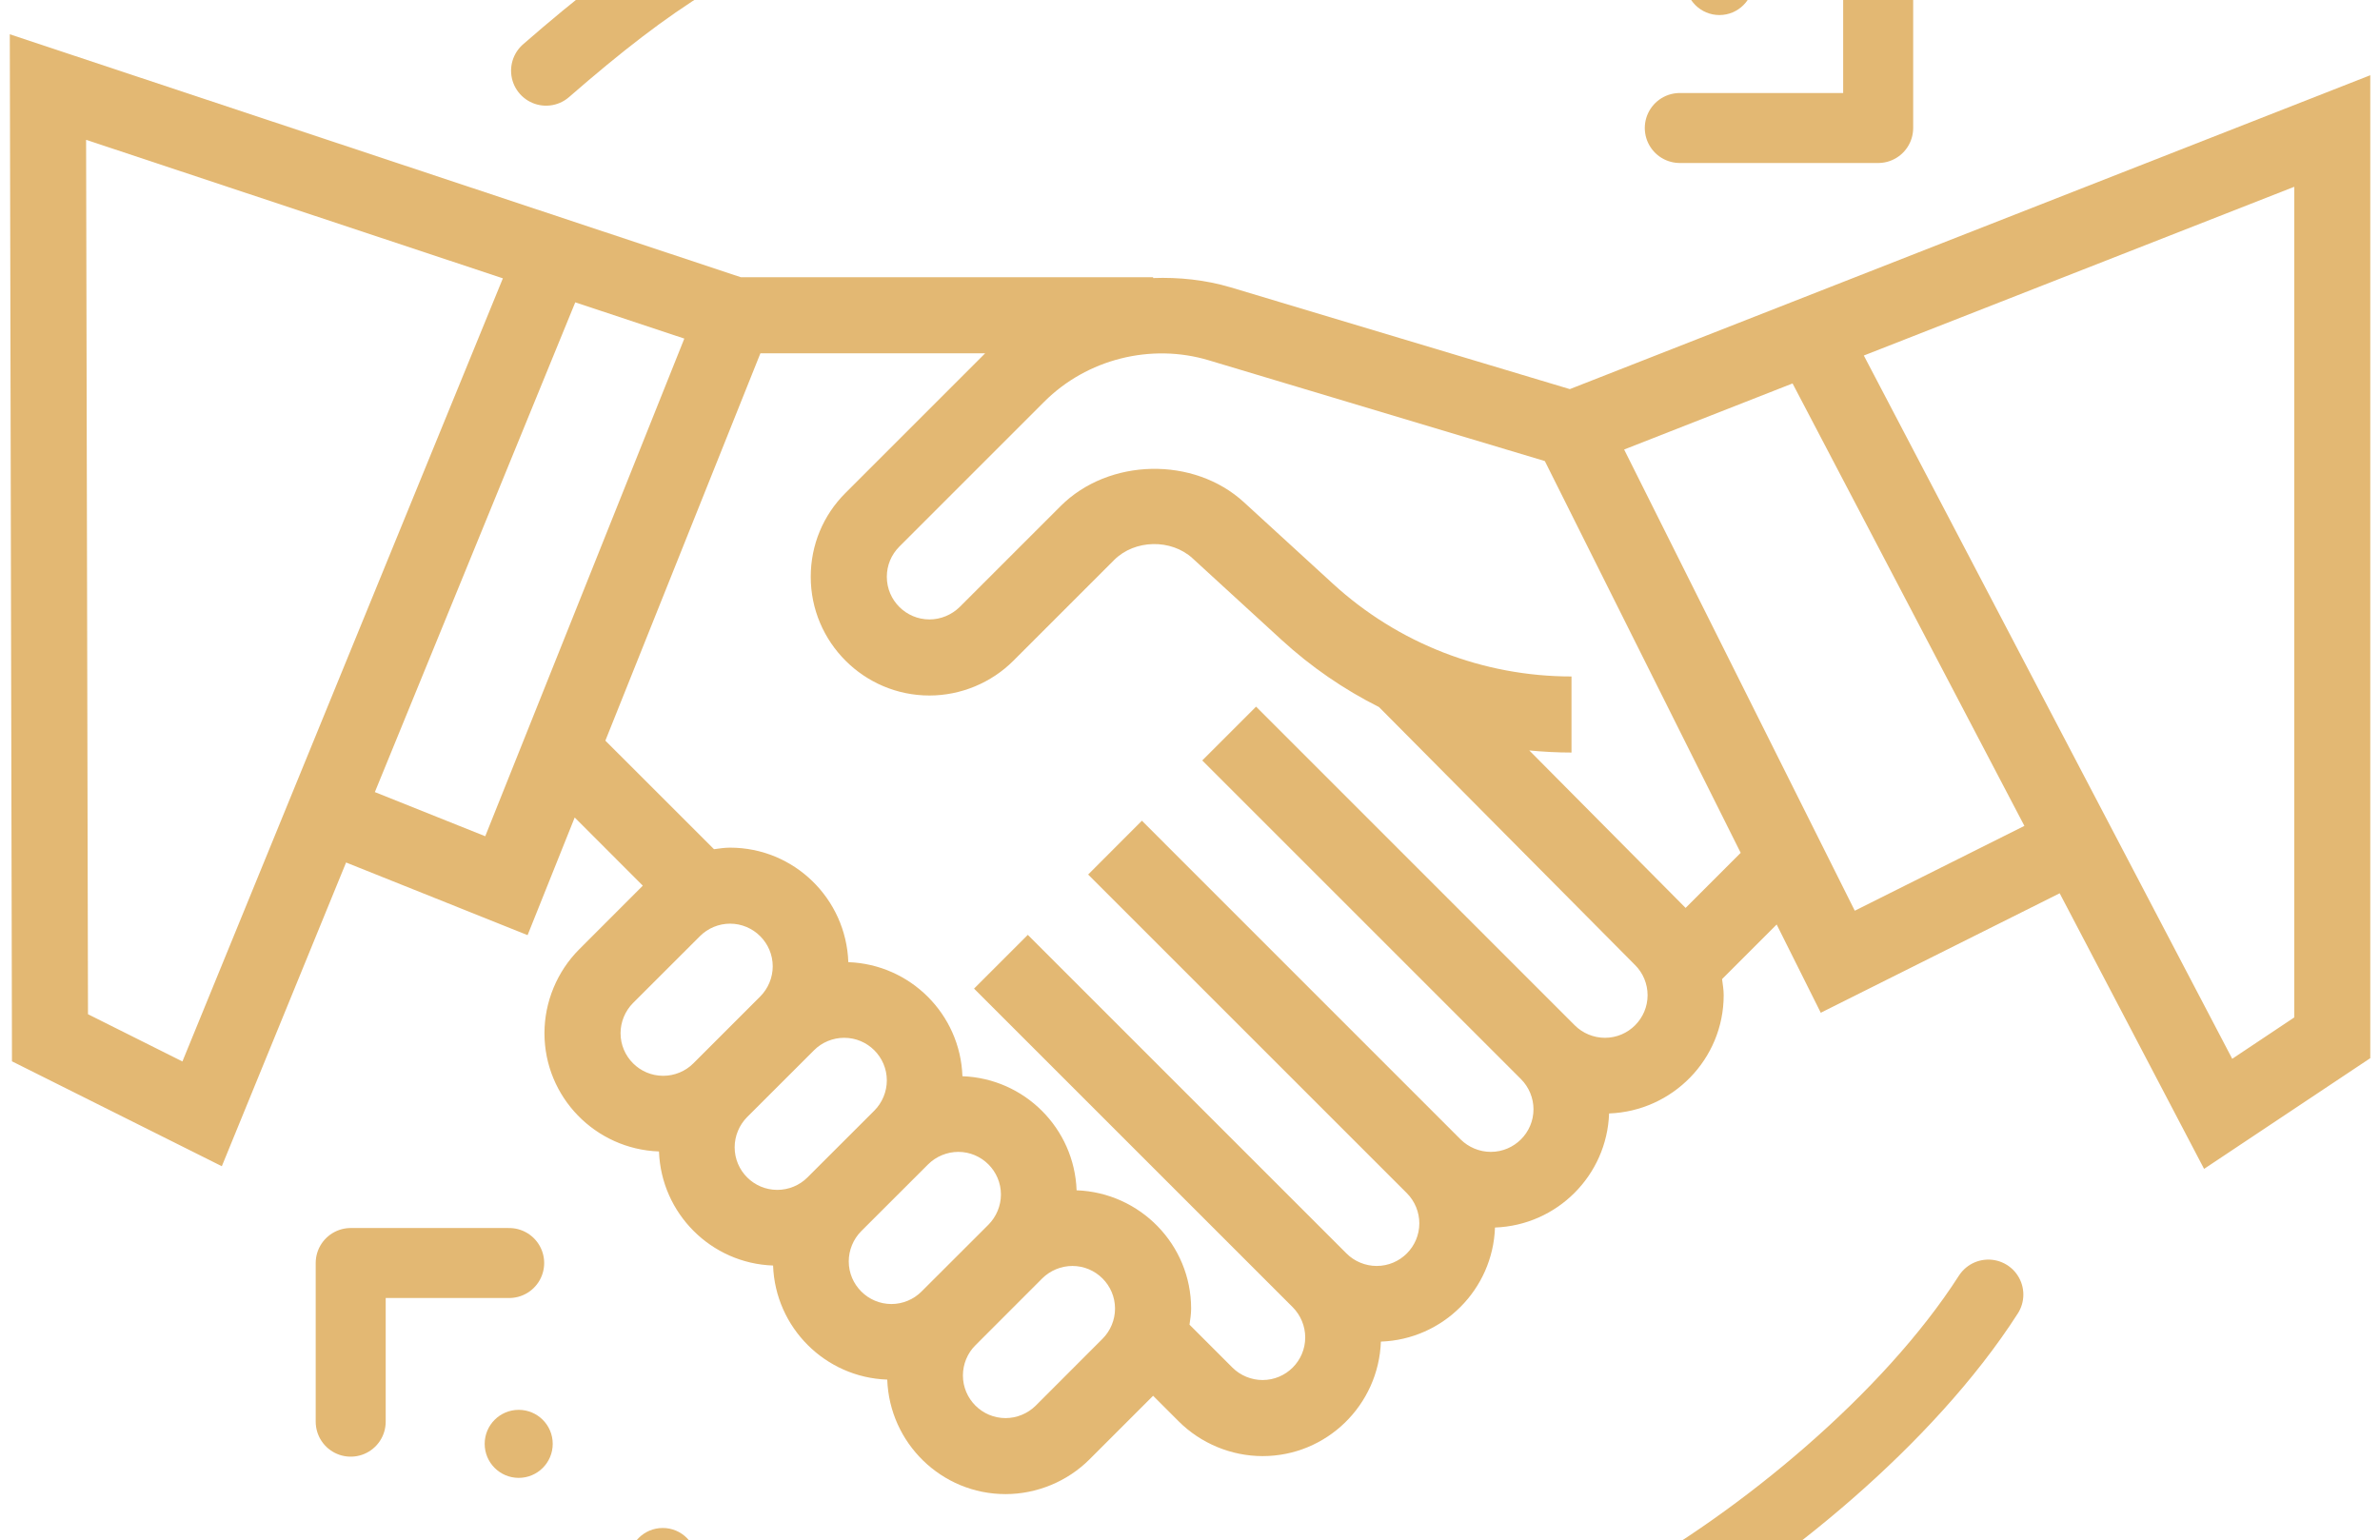
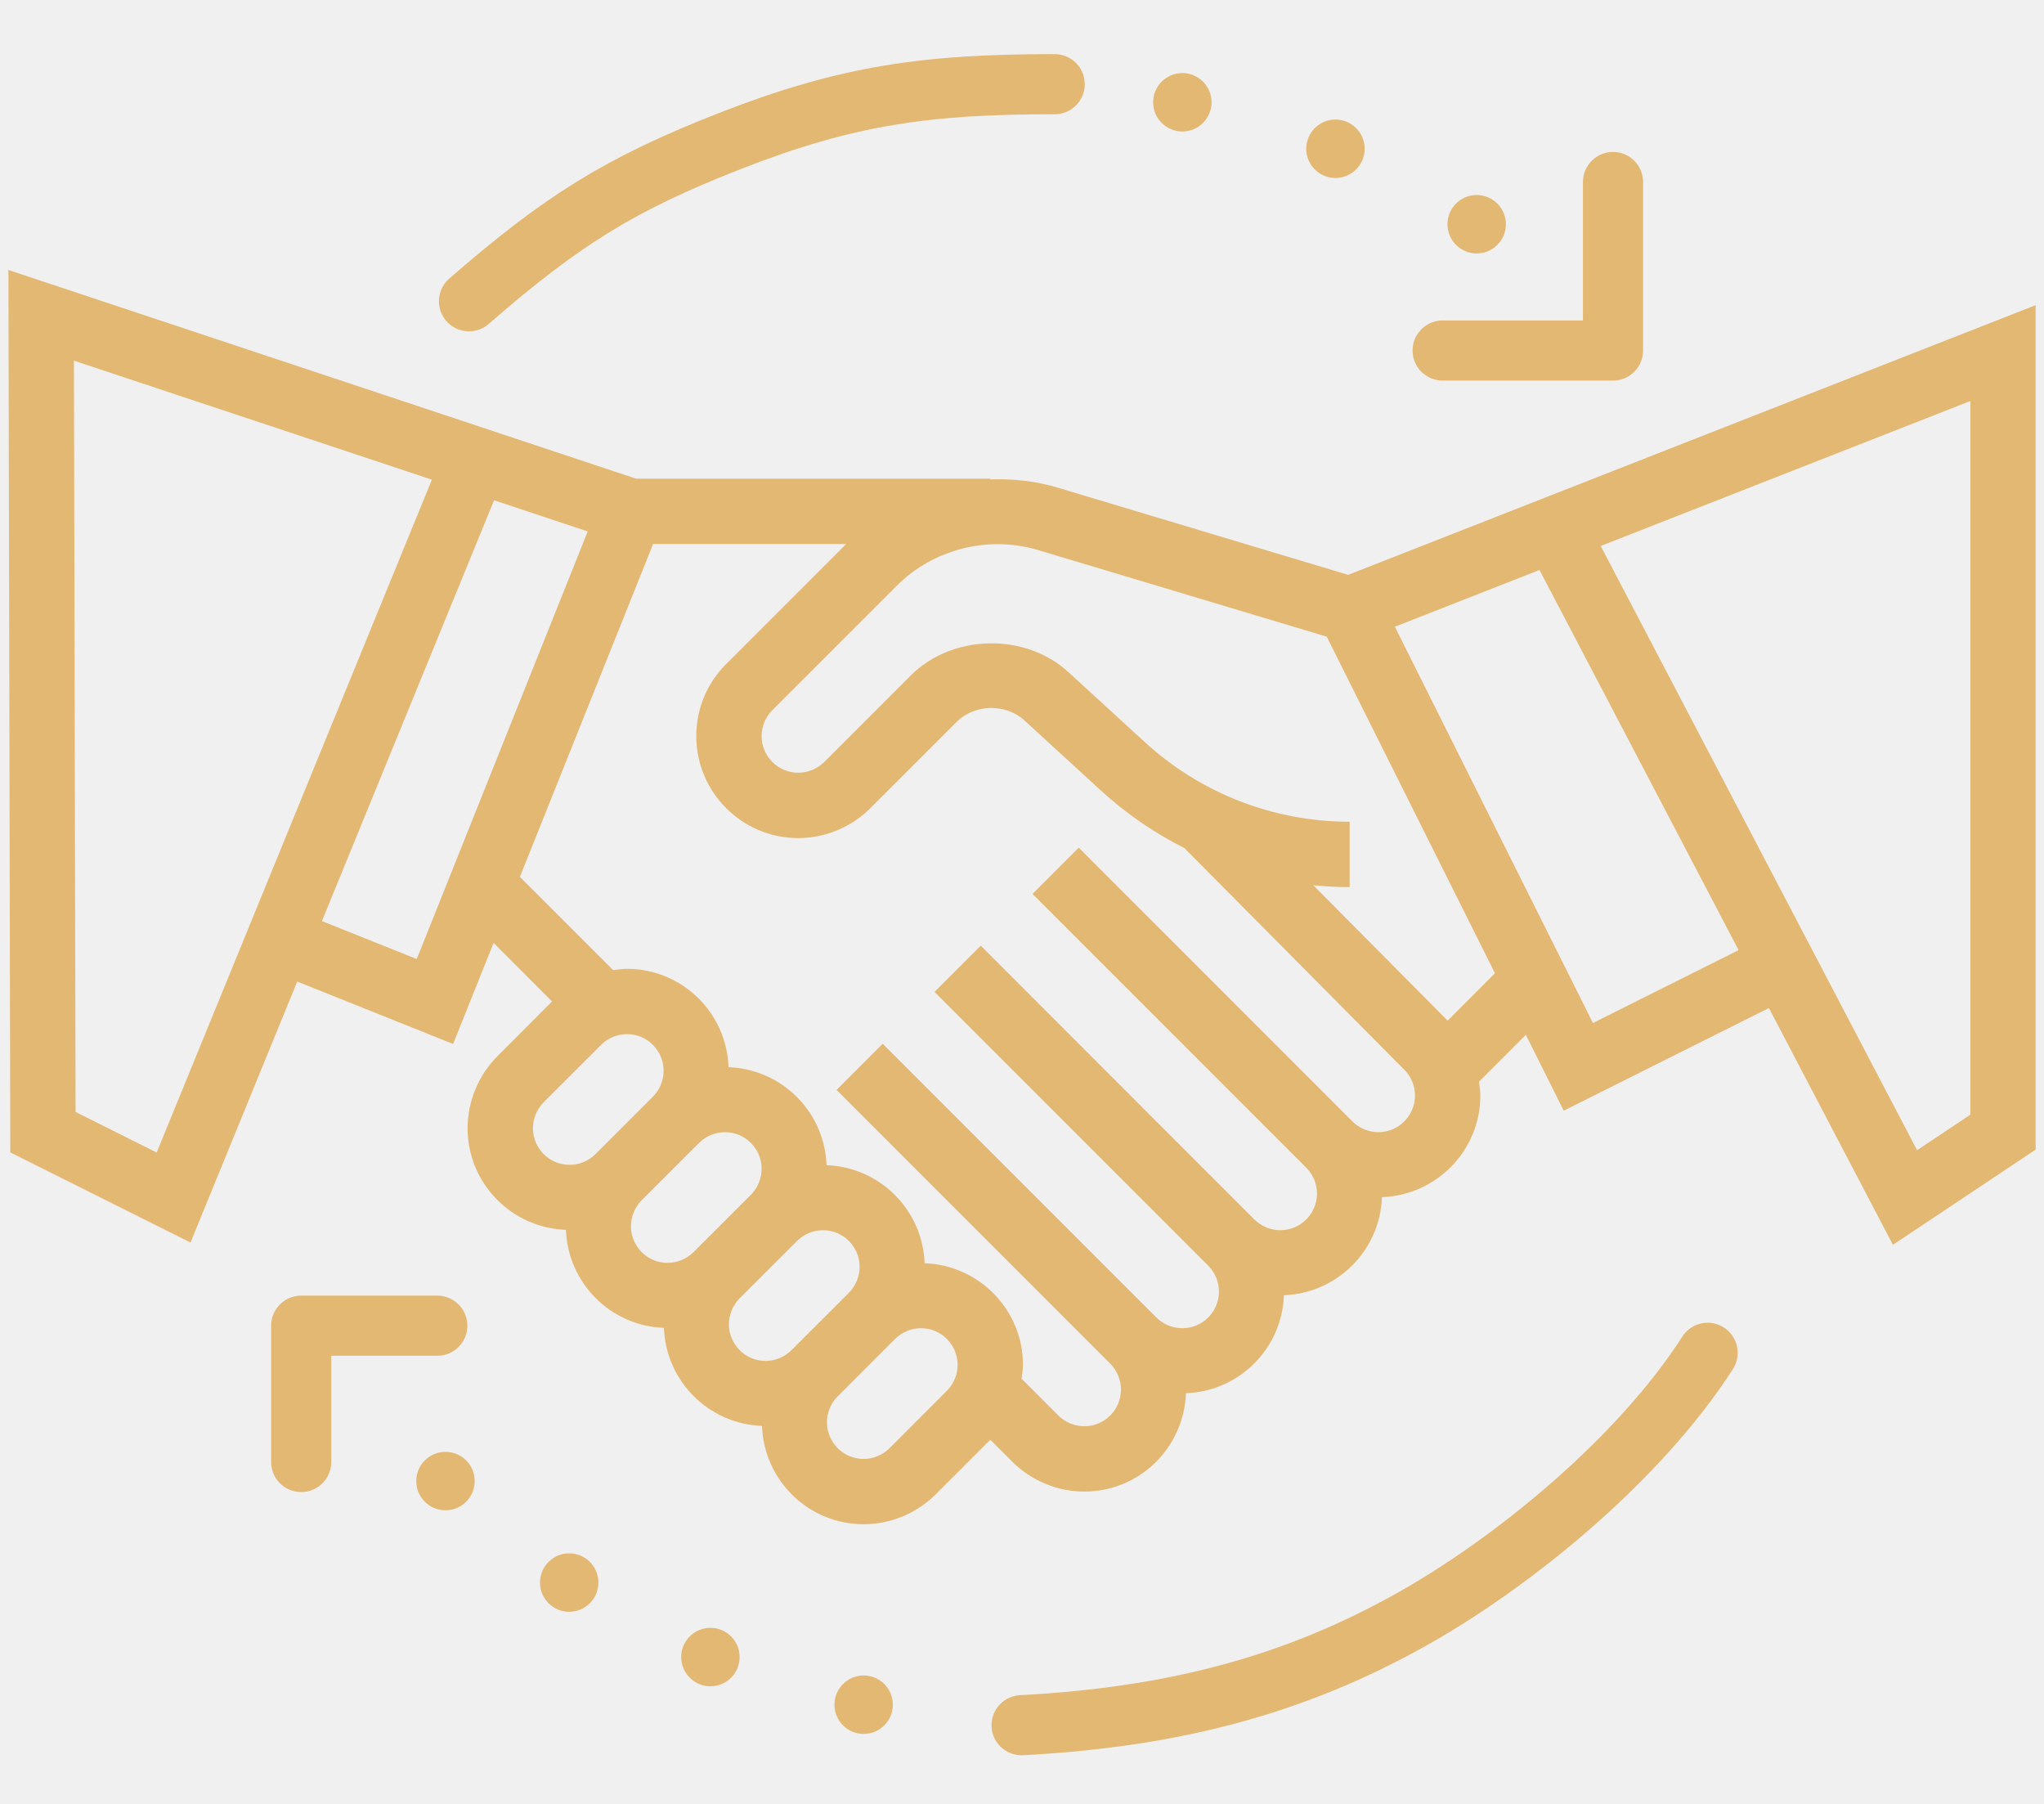
- <svg xmlns="http://www.w3.org/2000/svg" width="34" height="22" viewBox="0 0 34 22" fill="none">
-   <g clip-path="url(#clip0_0:1)">
-     <rect width="1440" height="7499" transform="translate(-705 -5457)" fill="white" />
-     <path d="M22.426 5.56L17.581 4.106C17.217 3.998 16.843 3.96 16.473 3.973V3.961H10.583L0.14 0.49L0.171 15.165L3.169 16.664L4.944 12.324L7.537 13.362L8.21 11.681L9.183 12.655L8.275 13.564C7.959 13.88 7.778 14.316 7.778 14.763C7.778 15.678 8.507 16.421 9.414 16.453C9.446 17.339 10.158 18.052 11.044 18.083C11.076 18.97 11.789 19.682 12.675 19.713C12.707 20.62 13.45 21.349 14.365 21.349C14.811 21.349 15.248 21.169 15.564 20.853L16.473 19.944L16.838 20.309C17.154 20.625 17.59 20.806 18.037 20.806C18.952 20.806 19.695 20.077 19.727 19.17C20.613 19.139 21.326 18.426 21.357 17.54C22.243 17.508 22.956 16.796 22.987 15.91C23.894 15.877 24.624 15.134 24.624 14.22C24.624 14.143 24.611 14.066 24.601 13.99L25.381 13.21L26.011 14.471L29.424 12.764L31.487 16.702L33.861 15.12V1.075L22.426 5.56ZM2.606 15.167L1.257 14.492L1.23 1.998L7.184 3.977L2.606 15.167ZM6.932 11.949L5.355 11.318L8.218 4.32L9.776 4.838L6.932 11.949ZM8.865 14.763C8.865 14.603 8.93 14.446 9.043 14.332L9.999 13.377C10.112 13.263 10.269 13.198 10.429 13.198C10.765 13.198 11.039 13.472 11.039 13.808C11.039 13.968 10.974 14.125 10.86 14.239L9.905 15.194C9.792 15.308 9.635 15.372 9.474 15.372C9.138 15.372 8.865 15.099 8.865 14.763ZM10.495 16.393C10.495 16.233 10.56 16.076 10.673 15.962L11.629 15.007C11.742 14.893 11.899 14.829 12.06 14.829C12.396 14.829 12.669 15.102 12.669 15.438C12.669 15.598 12.604 15.755 12.491 15.869L11.535 16.824C11.422 16.938 11.265 17.002 11.104 17.002C10.768 17.002 10.495 16.729 10.495 16.393ZM12.125 18.024C12.125 17.863 12.19 17.706 12.303 17.592L13.259 16.637C13.373 16.524 13.53 16.459 13.69 16.459C14.026 16.459 14.299 16.733 14.299 17.068C14.299 17.228 14.234 17.385 14.121 17.499L13.165 18.454C13.052 18.568 12.895 18.633 12.735 18.633C12.399 18.633 12.125 18.359 12.125 18.024ZM15.751 19.129L14.796 20.085C14.682 20.198 14.525 20.263 14.365 20.263C14.029 20.263 13.756 19.989 13.756 19.654C13.756 19.493 13.82 19.336 13.934 19.223L14.889 18.267C15.003 18.154 15.16 18.089 15.32 18.089C15.656 18.089 15.929 18.363 15.929 18.698C15.929 18.859 15.864 19.016 15.751 19.129ZM22.928 14.829C22.767 14.829 22.61 14.764 22.497 14.651L17.944 10.097L17.175 10.866L21.728 15.419C21.842 15.533 21.907 15.69 21.907 15.85C21.907 16.186 21.633 16.459 21.297 16.459C21.137 16.459 20.98 16.394 20.866 16.281L16.313 11.727L15.545 12.496L20.098 17.049C20.212 17.163 20.276 17.32 20.276 17.48C20.276 17.816 20.003 18.089 19.667 18.089C19.507 18.089 19.35 18.025 19.236 17.911L14.683 13.358L13.915 14.126L18.468 18.679C18.581 18.793 18.646 18.95 18.646 19.11C18.646 19.446 18.373 19.719 18.037 19.719C17.877 19.719 17.72 19.655 17.606 19.541L16.993 18.928C17.004 18.852 17.016 18.776 17.016 18.698C17.016 17.784 16.287 17.041 15.38 17.008C15.348 16.122 14.636 15.41 13.749 15.378C13.718 14.492 13.005 13.78 12.119 13.748C12.087 12.841 11.344 12.112 10.429 12.112C10.352 12.112 10.276 12.124 10.2 12.134L8.648 10.583L10.863 5.048H14.074L12.079 7.043C11.758 7.363 11.582 7.789 11.582 8.242C11.582 9.177 12.343 9.938 13.278 9.938C13.725 9.938 14.162 9.757 14.477 9.441L15.917 8.001C16.211 7.708 16.73 7.697 17.037 7.978L18.307 9.142C18.729 9.529 19.198 9.851 19.7 10.103L23.358 13.789C23.472 13.902 23.537 14.059 23.537 14.22C23.537 14.555 23.264 14.829 22.928 14.829ZM24.08 12.973L21.847 10.723C22.046 10.742 22.247 10.753 22.45 10.753V9.666C21.185 9.666 19.974 9.195 19.042 8.341L17.771 7.177C17.054 6.518 15.837 6.544 15.149 7.234L13.71 8.673C13.595 8.786 13.438 8.851 13.278 8.851C12.942 8.851 12.669 8.578 12.669 8.242C12.669 8.079 12.732 7.927 12.847 7.811L14.918 5.74C15.527 5.131 16.441 4.9 17.268 5.148L22.069 6.588L24.867 12.186L24.08 12.973ZM26.497 13.013L23.202 6.423L25.608 5.479L28.92 11.801L26.497 13.013ZM32.775 14.538L31.889 15.129L26.626 5.08L32.775 2.669V14.538Z" fill="#E3B873" />
-     <circle cx="7.41" cy="20.631" r="0.486" fill="#E3B873" />
-     <circle cx="9.468" cy="22.319" r="0.486" fill="#E3B873" />
-     <circle cx="24.563" cy="-0.271" r="0.486" fill="#E3B873" />
-     <path d="M26.831 -0.973V1.829H23.997" stroke="#E3B873" stroke-linecap="round" stroke-linejoin="round" />
-     <path d="M5.01 20.314L5.01 18.047L7.274 18.047" stroke="#E3B873" stroke-linecap="round" stroke-linejoin="round" />
-     <path d="M7.801 1.01C9.336 -0.326 10.312 -0.941 12.152 -1.659C14.103 -2.421 15.424 -2.6 17.544 -2.6" stroke="#E3B873" stroke-linecap="round" />
-     <path d="M28.405 18.498C27.263 20.279 25.138 22.017 23.409 22.971C21.575 23.984 19.61 24.554 16.993 24.691" stroke="#E3B873" stroke-linecap="round" />
-   </g>
-   <defs>
-     <clipPath id="clip0_0:1">
-       <rect width="1440" height="7499" fill="white" transform="translate(-705 -5457)" />
-     </clipPath>
-   </defs>
+ <svg xmlns="http://www.w3.org/2000/svg" width="34" height="30" viewBox="0 0 34 30" fill="none">
+   <path d="M22.426 9.56L17.581 8.106C17.217 7.998 16.843 7.96 16.473 7.973V7.961H10.583L0.14 4.49L0.171 19.165L3.169 20.664L4.944 16.324L7.537 17.362L8.21 15.681L9.183 16.655L8.275 17.564C7.959 17.88 7.778 18.316 7.778 18.763C7.778 19.677 8.507 20.421 9.414 20.453C9.446 21.339 10.158 22.052 11.044 22.083C11.076 22.97 11.789 23.682 12.675 23.713C12.707 24.62 13.45 25.349 14.365 25.349C14.811 25.349 15.248 25.169 15.564 24.853L16.473 23.944L16.838 24.309C17.154 24.625 17.59 24.806 18.037 24.806C18.952 24.806 19.695 24.077 19.727 23.17C20.613 23.139 21.326 22.426 21.357 21.54C22.243 21.508 22.956 20.796 22.987 19.91C23.894 19.877 24.624 19.134 24.624 18.22C24.624 18.143 24.611 18.066 24.601 17.99L25.381 17.21L26.011 18.471L29.424 16.764L31.487 20.702L33.861 19.119V5.075L22.426 9.56ZM2.606 19.167L1.257 18.492L1.23 5.998L7.184 7.977L2.606 19.167ZM6.932 15.949L5.355 15.318L8.218 8.32L9.776 8.838L6.932 15.949ZM8.865 18.763C8.865 18.603 8.93 18.446 9.043 18.332L9.999 17.377C10.112 17.263 10.269 17.198 10.429 17.198C10.765 17.198 11.039 17.472 11.039 17.808C11.039 17.968 10.974 18.125 10.86 18.239L9.905 19.194C9.792 19.308 9.635 19.372 9.474 19.372C9.138 19.372 8.865 19.099 8.865 18.763ZM10.495 20.393C10.495 20.233 10.56 20.076 10.673 19.962L11.629 19.007C11.742 18.893 11.899 18.829 12.06 18.829C12.396 18.829 12.669 19.102 12.669 19.438C12.669 19.598 12.604 19.755 12.491 19.869L11.535 20.824C11.422 20.938 11.265 21.002 11.104 21.002C10.768 21.002 10.495 20.729 10.495 20.393ZM12.125 22.024C12.125 21.863 12.19 21.706 12.303 21.592L13.259 20.637C13.373 20.524 13.53 20.459 13.69 20.459C14.026 20.459 14.299 20.733 14.299 21.068C14.299 21.228 14.234 21.385 14.121 21.499L13.165 22.454C13.052 22.568 12.895 22.633 12.735 22.633C12.399 22.633 12.125 22.359 12.125 22.024ZM15.751 23.129L14.796 24.085C14.682 24.198 14.525 24.263 14.365 24.263C14.029 24.263 13.756 23.989 13.756 23.654C13.756 23.493 13.82 23.336 13.934 23.223L14.889 22.267C15.003 22.154 15.16 22.089 15.32 22.089C15.656 22.089 15.929 22.363 15.929 22.698C15.929 22.859 15.864 23.016 15.751 23.129ZM22.928 18.829C22.767 18.829 22.61 18.764 22.497 18.651L17.944 14.097L17.175 14.866L21.728 19.419C21.842 19.533 21.907 19.689 21.907 19.85C21.907 20.186 21.633 20.459 21.297 20.459C21.137 20.459 20.98 20.394 20.866 20.281L16.313 15.727L15.545 16.496L20.098 21.049C20.212 21.163 20.276 21.32 20.276 21.48C20.276 21.816 20.003 22.089 19.667 22.089C19.507 22.089 19.35 22.025 19.236 21.911L14.683 17.358L13.915 18.126L18.468 22.679C18.581 22.793 18.646 22.95 18.646 23.11C18.646 23.446 18.373 23.719 18.037 23.719C17.877 23.719 17.72 23.655 17.606 23.541L16.993 22.928C17.004 22.852 17.016 22.776 17.016 22.698C17.016 21.784 16.287 21.041 15.38 21.008C15.348 20.122 14.636 19.41 13.749 19.378C13.718 18.492 13.005 17.78 12.119 17.748C12.087 16.841 11.344 16.112 10.429 16.112C10.352 16.112 10.276 16.124 10.2 16.134L8.648 14.583L10.863 9.048H14.074L12.079 11.043C11.758 11.363 11.582 11.789 11.582 12.242C11.582 13.177 12.343 13.938 13.278 13.938C13.725 13.938 14.162 13.757 14.477 13.441L15.917 12.002C16.211 11.708 16.73 11.697 17.037 11.978L18.307 13.142C18.729 13.529 19.198 13.851 19.7 14.103L23.358 17.789C23.472 17.902 23.537 18.059 23.537 18.22C23.537 18.555 23.264 18.829 22.928 18.829ZM24.08 16.974L21.847 14.723C22.046 14.742 22.247 14.753 22.45 14.753V13.666C21.185 13.666 19.974 13.195 19.042 12.341L17.771 11.177C17.054 10.518 15.837 10.544 15.149 11.234L13.71 12.673C13.595 12.786 13.438 12.851 13.278 12.851C12.942 12.851 12.669 12.578 12.669 12.242C12.669 12.079 12.732 11.927 12.847 11.811L14.918 9.74C15.527 9.131 16.441 8.9 17.268 9.148L22.069 10.588L24.867 16.186L24.08 16.974ZM26.497 17.013L23.202 10.423L25.608 9.479L28.92 15.801L26.497 17.013ZM32.775 18.538L31.889 19.129L26.626 9.08L32.775 6.669V18.538Z" fill="#E3B873" />
+   <circle cx="19.667" cy="1.701" r="0.486" fill="#E3B873" />
+   <circle cx="7.41" cy="24.631" r="0.486" fill="#E3B873" />
+   <circle cx="9.468" cy="26.319" r="0.486" fill="#E3B873" />
+   <circle cx="11.817" cy="27.558" r="0.486" fill="#E3B873" />
+   <circle cx="14.366" cy="28.35" r="0.486" fill="#E3B873" />
+   <circle cx="22.214" cy="2.474" r="0.486" fill="#E3B873" />
+   <circle cx="24.563" cy="3.729" r="0.486" fill="#E3B873" />
+   <path d="M26.831 3.027V5.829H23.997" stroke="#E3B873" stroke-linecap="round" stroke-linejoin="round" />
+   <path d="M5.01 24.314L5.01 22.047L7.274 22.047" stroke="#E3B873" stroke-linecap="round" stroke-linejoin="round" />
+   <path d="M7.801 5.01C9.336 3.674 10.312 3.059 12.152 2.341C14.103 1.579 15.424 1.4 17.544 1.4" stroke="#E3B873" stroke-linecap="round" />
+   <path d="M28.405 22.498C27.263 24.279 25.138 26.017 23.409 26.971C21.575 27.984 19.61 28.554 16.993 28.691" stroke="#E3B873" stroke-linecap="round" />
</svg>
